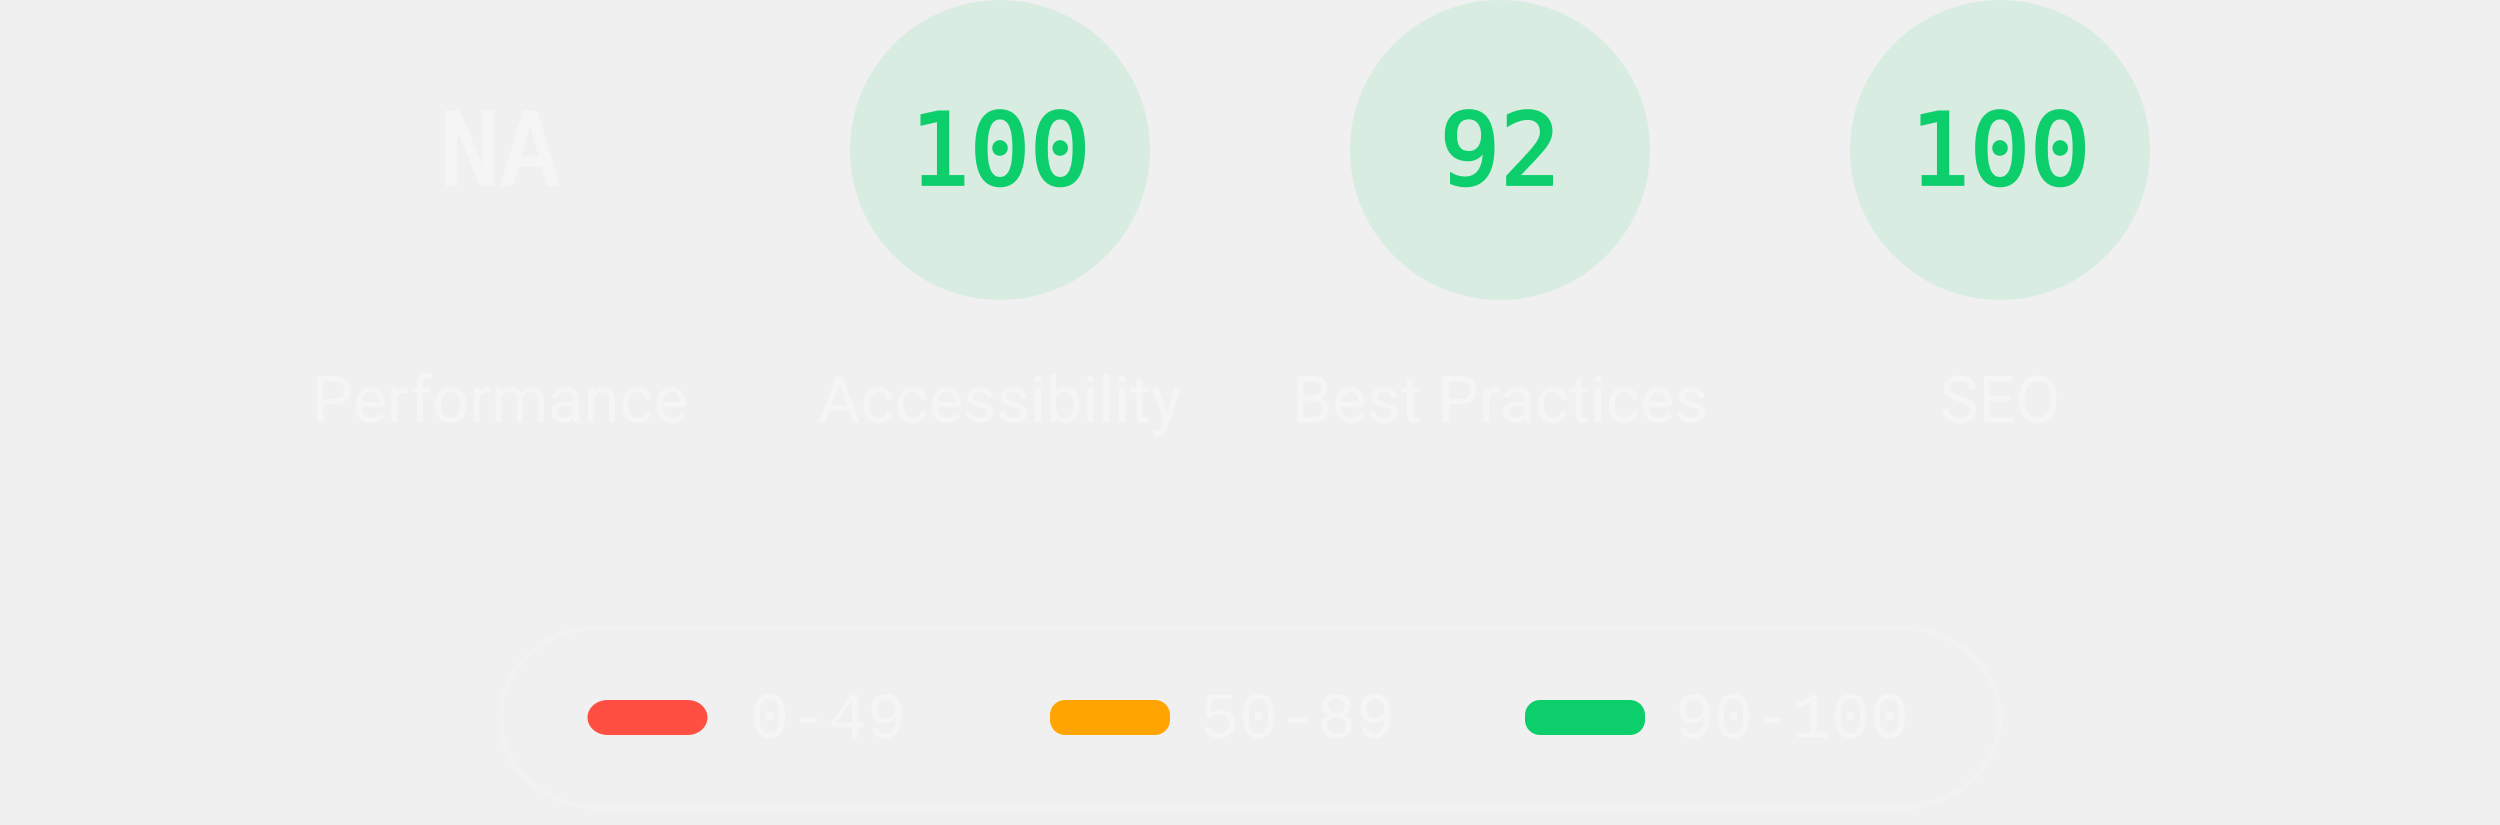
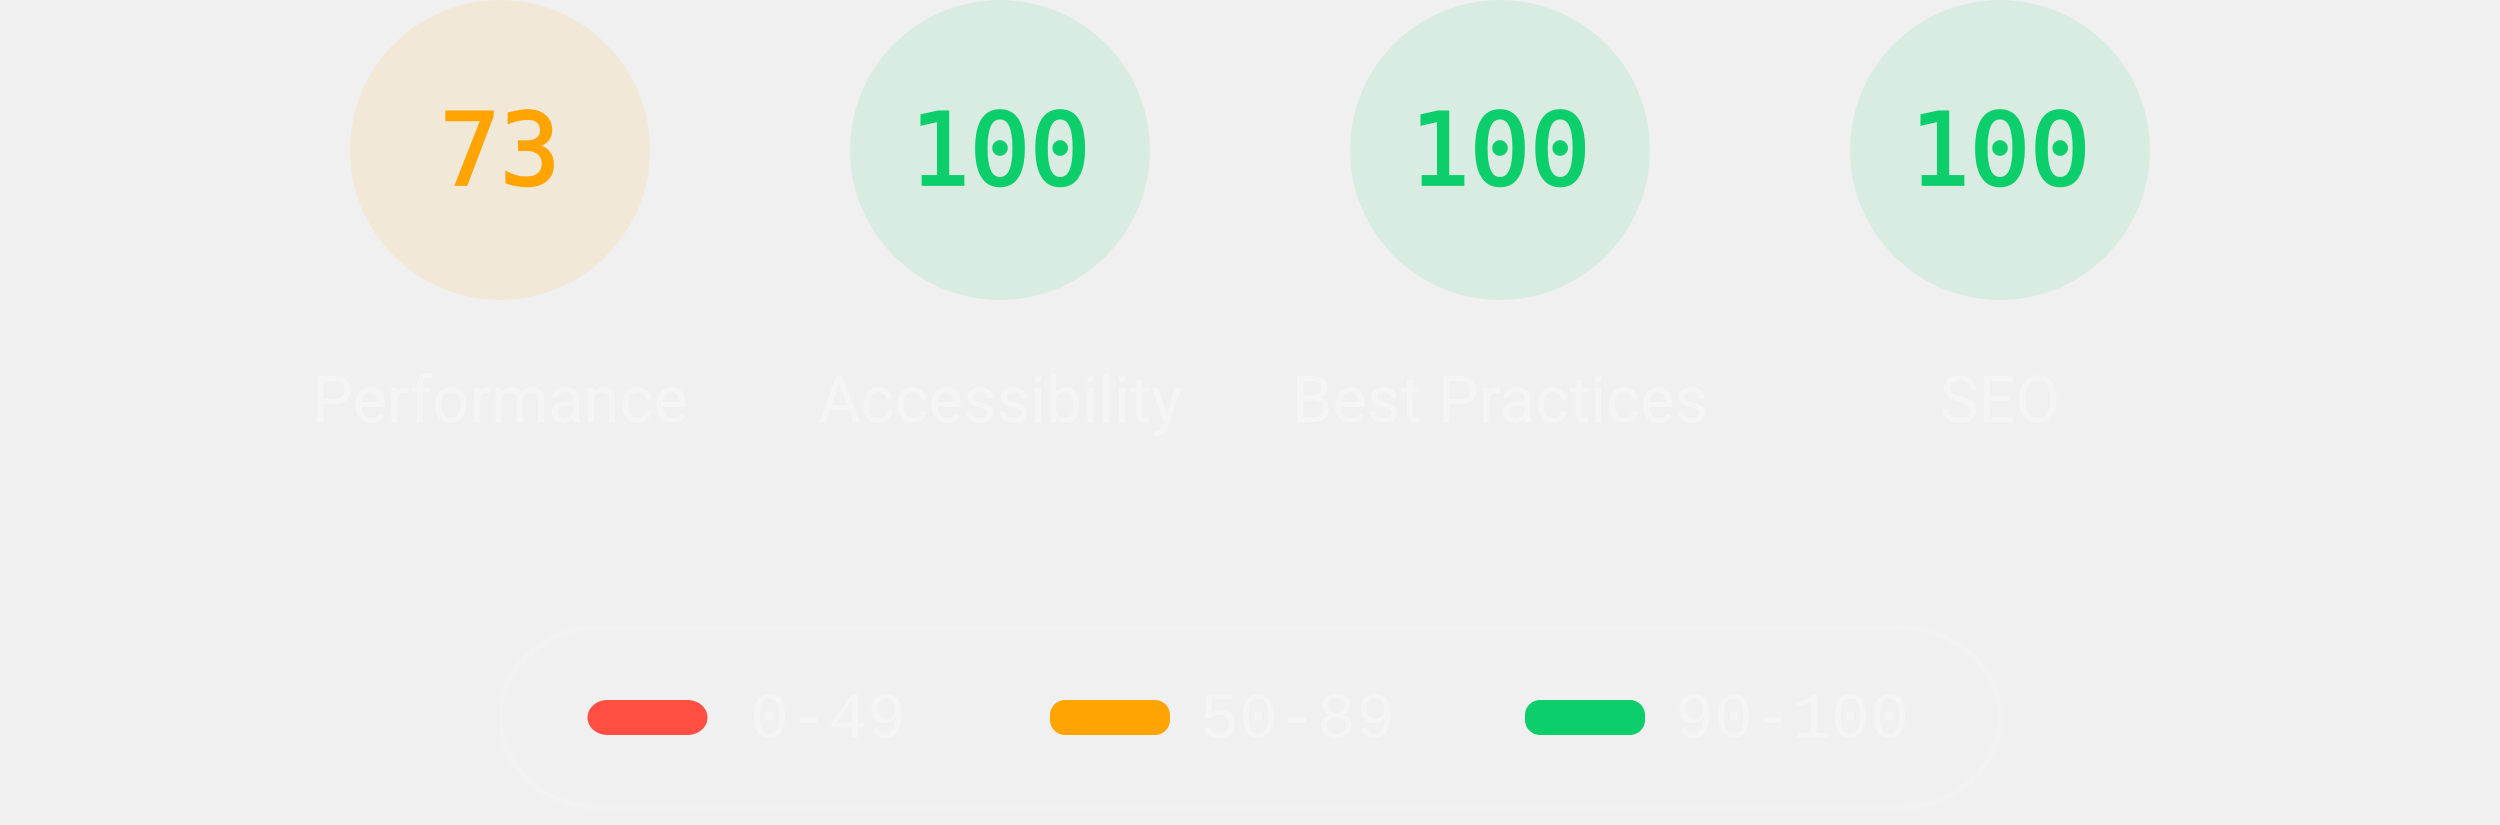
<svg xmlns="http://www.w3.org/2000/svg" class="theme--dark" fill="none" width="1000" height="330">
  <style>
			.gauge-base {
				opacity: 0.1
			}

			.gauge-arc {
				fill: none;
				animation-delay: 250ms;
				stroke-linecap: round;
				transform: rotate(-90deg);
				transform-origin: 100px 60px;
				animation: load-gauge 1s ease forwards
			}

			.guage-text {
				font-size: 40px;
				font-family: monospace;
				text-align: center
			}

			.guage-red {
				color: #ff4e42;
				fill: #ff4e42;
				stroke: #ff4e42
			}
			.guage-orange {
				color: #ffa400;
				fill: #ffa400;
				stroke: #ffa400
			}
			.guage-green {
				color: #0cce6b;
				fill: #0cce6b;
				stroke: #0cce6b
			}
			.theme--agnostic .guage-undefined {
				color: #5c5c5c;
				fill: #5c5c5c;
				stroke: #5c5c5c
			}
			.theme--light .guage-undefined {
				color: #1e1e1e;
				fill: #1e1e1e;
				stroke: #1e1e1e
			}
			.theme--dark .guage-undefined {
				color: #f5f5f5;
				fill: #f5f5f5;
				stroke: #f5f5f5
			}

			.guage-title {
				stroke: none;
				font-size: 26px;
				line-height: 26px;
				font-family: Roboto, Halvetica, Arial, sans-serif
			}
			.metric.guage-title {
				font-family: 'Courier New', Courier, monospace
			}
			.theme--agnostic .guage-title {
				color: #737373;
				fill: #737373
			}
			.theme--light .guage-title {
				color: #212121;
				fill: #212121
			}
			.theme--dark .guage-title {
				color: #f5f5f5;
				fill: #f5f5f5
			}

			@keyframes load-gauge {
				from {
					stroke-dasharray: 0 352.858
				}
			}
			.lh-gauge--pwa__disc {
				fill: #e0e0e0
			}
			.lh-gauge--pwa__logo {
				position: relative;
				fill: #b0b0b0
			}
			.lh-gauge--pwa__invisible {
				display: none
			}
			.lh-gauge--pwa__visible {
				display: inline
			}
			.guage-invisible {
				display: none
			}
			.lh-gauge--pwa__logo--primary-color {
				fill: #304ffe
			}
			.theme--agnostic .lh-gauge--pwa__logo--secondary-color {
				fill: #787878
			}
			.theme--light .lh-gauge--pwa__logo--secondary-color {
				fill: #3d3d3d
			}
			.theme--dark .lh-gauge--pwa__logo--secondary-color {
				fill: #d8b6b6
			}
			.theme--light #svg_2 {
				stroke: #00000022
			}
			.theme--agnostic #svg_2 {
				stroke: #616161
			}
			.theme--light #svg_2 {
				stroke: #00000022
			}
			.theme--dark #svg_2 {
				stroke: #f5f5f566
			}
		</style>
-   <svg class="guage-div guage-perf guage-undefined" viewBox="0 0 200 200" width="200" height="200" x="100" y="0">
-     <circle class="gauge-base" r="56" cx="100" cy="60" stroke-width="8" />
-     <circle class="gauge-arc guage-arc-1" r="56" cx="100" cy="60" stroke-width="8" style="stroke-dasharray: 351.858, 351.858;" />
-     <text class="guage-text" x="100px" y="60px" alignment-baseline="central" dominant-baseline="central" text-anchor="middle">NA</text>
+   <svg class="guage-div guage-perf guage-orange" viewBox="0 0 200 200" width="200" height="200" x="100" y="0">
+     <circle class="gauge-base" r="56" cx="100" cy="60" stroke-width="8" />
+     <circle class="gauge-arc guage-arc-1" r="56" cx="100" cy="60" stroke-width="8" style="stroke-dasharray: 256.856, 351.858;" />
+     <text class="guage-text" x="100px" y="60px" alignment-baseline="central" dominant-baseline="central" text-anchor="middle">73</text>
    <text class="guage-title" x="100px" y="160px" alignment-baseline="central" dominant-baseline="central" text-anchor="middle">Performance</text>
  </svg>
  <svg class="guage-div guage-acc guage-green" viewBox="0 0 200 200" width="200" height="200" x="300" y="0">
    <circle class="gauge-base" r="56" cx="100" cy="60" stroke-width="8" />
    <circle class="gauge-arc guage-arc-2" r="56" cx="100" cy="60" stroke-width="8" style="stroke-dasharray: 351.858, 351.858;" />
    <text class="guage-text" x="100px" y="60px" alignment-baseline="central" dominant-baseline="central" text-anchor="middle">100</text>
    <text class="guage-title" x="100px" y="160px" alignment-baseline="central" dominant-baseline="central" text-anchor="middle">Accessibility</text>
  </svg>
  <svg class="guage-div guage-best guage-green" viewBox="0 0 200 200" width="200" height="200" x="500" y="0">
    <circle class="gauge-base" r="56" cx="100" cy="60" stroke-width="8" />
-     <circle class="gauge-arc guage-arc-3" r="56" cx="100" cy="60" stroke-width="8" style="stroke-dasharray: 323.709, 351.858;" />
-     <text class="guage-text" x="100px" y="60px" alignment-baseline="central" dominant-baseline="central" text-anchor="middle">92</text>
+     <circle class="gauge-arc guage-arc-3" r="56" cx="100" cy="60" stroke-width="8" style="stroke-dasharray: 351.858, 351.858;" />
+     <text class="guage-text" x="100px" y="60px" alignment-baseline="central" dominant-baseline="central" text-anchor="middle">100</text>
    <text class="guage-title" x="100px" y="160px" alignment-baseline="central" dominant-baseline="central" text-anchor="middle">Best Practices</text>
  </svg>
  <svg class="guage-div guage-seo guage-green" viewBox="0 0 200 200" width="200" height="200" x="700" y="0">
    <circle class="gauge-base" r="56" cx="100" cy="60" stroke-width="8" />
    <circle class="gauge-arc guage-arc-4" r="56" cx="100" cy="60" stroke-width="8" style="stroke-dasharray: 351.858, 351.858;" />
    <text class="guage-text" x="100px" y="60px" alignment-baseline="central" dominant-baseline="central" text-anchor="middle">100</text>
    <text class="guage-title" x="100px" y="160px" alignment-baseline="central" dominant-baseline="central" text-anchor="middle">SEO</text>
  </svg>
  <svg class="guage-div guage-pwa guage-invisible" viewBox="0 0 200 200" width="200" height="200" x="900" y="0">
    <svg viewBox="0 0 60 60" width="112" height="112" x="44" y="4">
      <defs>
        <linearGradient id="lh-gauge--pwa__check-circle__gradient-0" x1="50%" y1="0%" x2="50%" y2="100%">
          <stop stop-color="#00C852" offset="0%" />
          <stop stop-color="#009688" offset="100%" />
        </linearGradient>
        <linearGradient id="lh-gauge--pwa__installable__shadow-gradient-0" x1="76.056%" x2="24.111%" y1="82.995%" y2="24.735%">
          <stop stop-color="#A5D6A7" offset="0%" />
          <stop stop-color="#80CBC4" offset="100%" />
        </linearGradient>
        <linearGradient id="lh-gauge--pwa__fast-reliable__shadow-gradient-0" x1="76.056%" y1="82.995%" x2="25.678%" y2="26.493%">
          <stop stop-color="#64B5F6" offset="0%" />
          <stop stop-color="#2979FF" offset="100%" />
        </linearGradient>
        <g id="lh-gauge--pwa__fast-reliable-badge-0">
          <circle fill="#FFFFFF" cx="10" cy="10" r="10" />
          <path fill="#304FFE" d="M10 3.58l5.25 2.34v3.5c0 3.23-2.24 6.26-5.25 7-3.01-.74-5.25-3.77-5.25-7v-3.5L10 3.58zm-.47 10.74l2.76-4.83.03-.07c.04-.08 0-.24-.22-.24h-1.64l.47-3.26h-.47l-2.7 4.77c-.02.01.05-.1-.04.05-.09.16-.1.31.18.31h1.63l-.47 3.27h.47z" />
        </g>
        <g id="lh-gauge--pwa__installable-badge-0">
          <circle fill="#FFFFFF" cx="10" cy="10" r="10" />
          <path fill="#009688" d="M10 4.167A5.835 5.835 0 0 0 4.167 10 5.835 5.835 0 0 0 10 15.833 5.835 5.835 0 0 0 15.833 10 5.835 5.835 0 0 0 10 4.167zm2.917 6.416h-2.334v2.334H9.417v-2.334H7.083V9.417h2.334V7.083h1.166v2.334h2.334v1.166z" />
        </g>
      </defs>
      <g stroke="none" fill-rule="nonzero">
        <circle class="lh-gauge--pwa__disc" cx="30" cy="30" r="30" />
        <g class="lh-gauge--pwa__logo">
          <path d="M35.66 19.39l.7-1.75h2L37.4 15 38.6 12l3.4 9h-2.51l-.58-1.61z" />
          <path d="M33.52 21l3.65-9h-2.42l-2.5 5.82L30.5 12h-1.86l-1.9 5.82-1.35-2.65-1.21 3.72L25.4 21h2.38l1.72-5.2 1.64 5.2z" />
          <path fill-rule="nonzero" d="M20.3 17.91h1.48c.45 0 .85-.05 1.2-.15l.39-1.18 1.07-3.3a2.64 2.64 0 0 0-.28-.37c-.55-.6-1.36-.91-2.42-.91H18v9h2.3V17.9zm1.96-3.84c.22.22.33.5.33.87 0 .36-.1.65-.29.87-.2.23-.59.35-1.15.35h-.86v-2.41h.87c.52 0 .89.1 1.1.32z" />
        </g>
        <rect class="lh-gauge--pwa__component lh-gauge--pwa__na-line lh-gauge--pwa__invisible" fill="#FFFFFF" x="20" y="32" width="20" height="4" rx="2" />
        <g class="lh-gauge--pwa__component lh-gauge--pwa__fast-reliable-badge lh-gauge--pwa__invisible" transform="translate(20, 29)">
          <path fill="url(#lh-gauge--pwa__fast-reliable__shadow-gradient-0)" d="M33.63 19.49A30 30 0 0 1 16.2 30.36L3 17.14 17.14 3l16.49 16.49z" />
          <use href="#lh-gauge--pwa__fast-reliable-badge-0" />
        </g>
        <g class="lh-gauge--pwa__component lh-gauge--pwa__installable-badge lh-gauge--pwa__invisible" transform="translate(20, 29)">
          <path fill="url(#lh-gauge--pwa__installable__shadow-gradient-0)" d="M33.629 19.487c-4.272 5.453-10.391 9.39-17.415 10.869L3 17.142 17.142 3 33.63 19.487z" />
          <use href="#lh-gauge--pwa__installable-badge-0" />
        </g>
        <g class="lh-gauge--pwa__component lh-gauge--pwa__fast-reliable-installable-badges lh-gauge--pwa__invisible">
          <g transform="translate(8, 29)">
            <path fill="url(#lh-gauge--pwa__fast-reliable__shadow-gradient-0)" d="M16.321 30.463L3 17.143 17.142 3l22.365 22.365A29.864 29.864 0 0 1 22 31c-1.942 0-3.84-.184-5.679-.537z" />
            <use href="#lh-gauge--pwa__fast-reliable-badge-0" />
          </g>
          <g transform="translate(32, 29)">
            <path fill="url(#lh-gauge--pwa__installable__shadow-gradient-0)" d="M25.982 11.84a30.107 30.107 0 0 1-13.08 15.203L3 17.143 17.142 3l8.84 8.84z" />
            <use href="#lh-gauge--pwa__installable-badge-0" />
          </g>
        </g>
        <g class="lh-gauge--pwa__component lh-gauge--pwa__check-circle lh-gauge--pwa__invisible" transform="translate(18, 28)">
          <circle fill="#FFFFFF" cx="12" cy="12" r="12" />
          <path fill="url(#lh-gauge--pwa__check-circle__gradient-0)" d="M12 2a10 10 0 1 0 0 20 10 10 0 0 0 0-20zm-2 15l-5-5 1.41-1.41L10 14.17l7.59-7.59L19 8l-9 9z" />
        </g>
      </g>
    </svg>
    <text class="guage-title" y="160px" alignment-baseline="central" dominant-baseline="central" text-anchor="middle">
      <tspan x="100px" dy="-6px">Progressive</tspan>
      <tspan x="100px" dy="30px">Web App</tspan>
    </text>
  </svg>
  <svg width="604" height="76" x="200" y="250">
    <g>
      <rect fill="none" id="canvas_background" height="80" width="604" y="-1" x="-1" />
      <g display="none" overflow="visible" y="0" x="0" height="100%" width="100%" id="canvasGrid">
        <rect fill="url(#gridpattern)" stroke-width="0" y="0" x="0" height="100%" width="100%" />
      </g>
    </g>
    <g>
      <rect fill-opacity="0" stroke-width="2" rx="40" id="svg_2" height="72" width="600" y="1" x="0" fill="#000000" />
      <rect stroke="#000" rx="8" id="svg_3" height="14" width="48" y="30" x="35" stroke-opacity="null" stroke-width="0" fill="#ff4e42" />
      <rect stroke="#000" rx="6" id="svg_4" height="14" width="48" y="30" x="220" stroke-opacity="null" stroke-width="0" fill="#ffa400" />
      <rect stroke="#000" rx="6" id="svg_5" height="14" width="48" y="30" x="410" stroke-opacity="null" stroke-width="0" fill="#0cce6b" />
      <text class="metric guage-title" xml:space="preserve" text-anchor="start" font-size="26" id="svg_6" y="45" x="100" stroke-opacity="null" stroke-width="0" stroke="#000">0-49</text>
      <text class="metric guage-title" xml:space="preserve" text-anchor="start" font-size="26" id="svg_7" y="45" x="280" stroke-opacity="null" stroke-width="0" stroke="#000">50-89</text>
      <text class="metric guage-title" xml:space="preserve" text-anchor="start" font-size="26" id="svg_8" y="45" x="470" stroke-opacity="null" stroke-width="0" stroke="#000">90-100</text>
    </g>
  </svg>
</svg>
